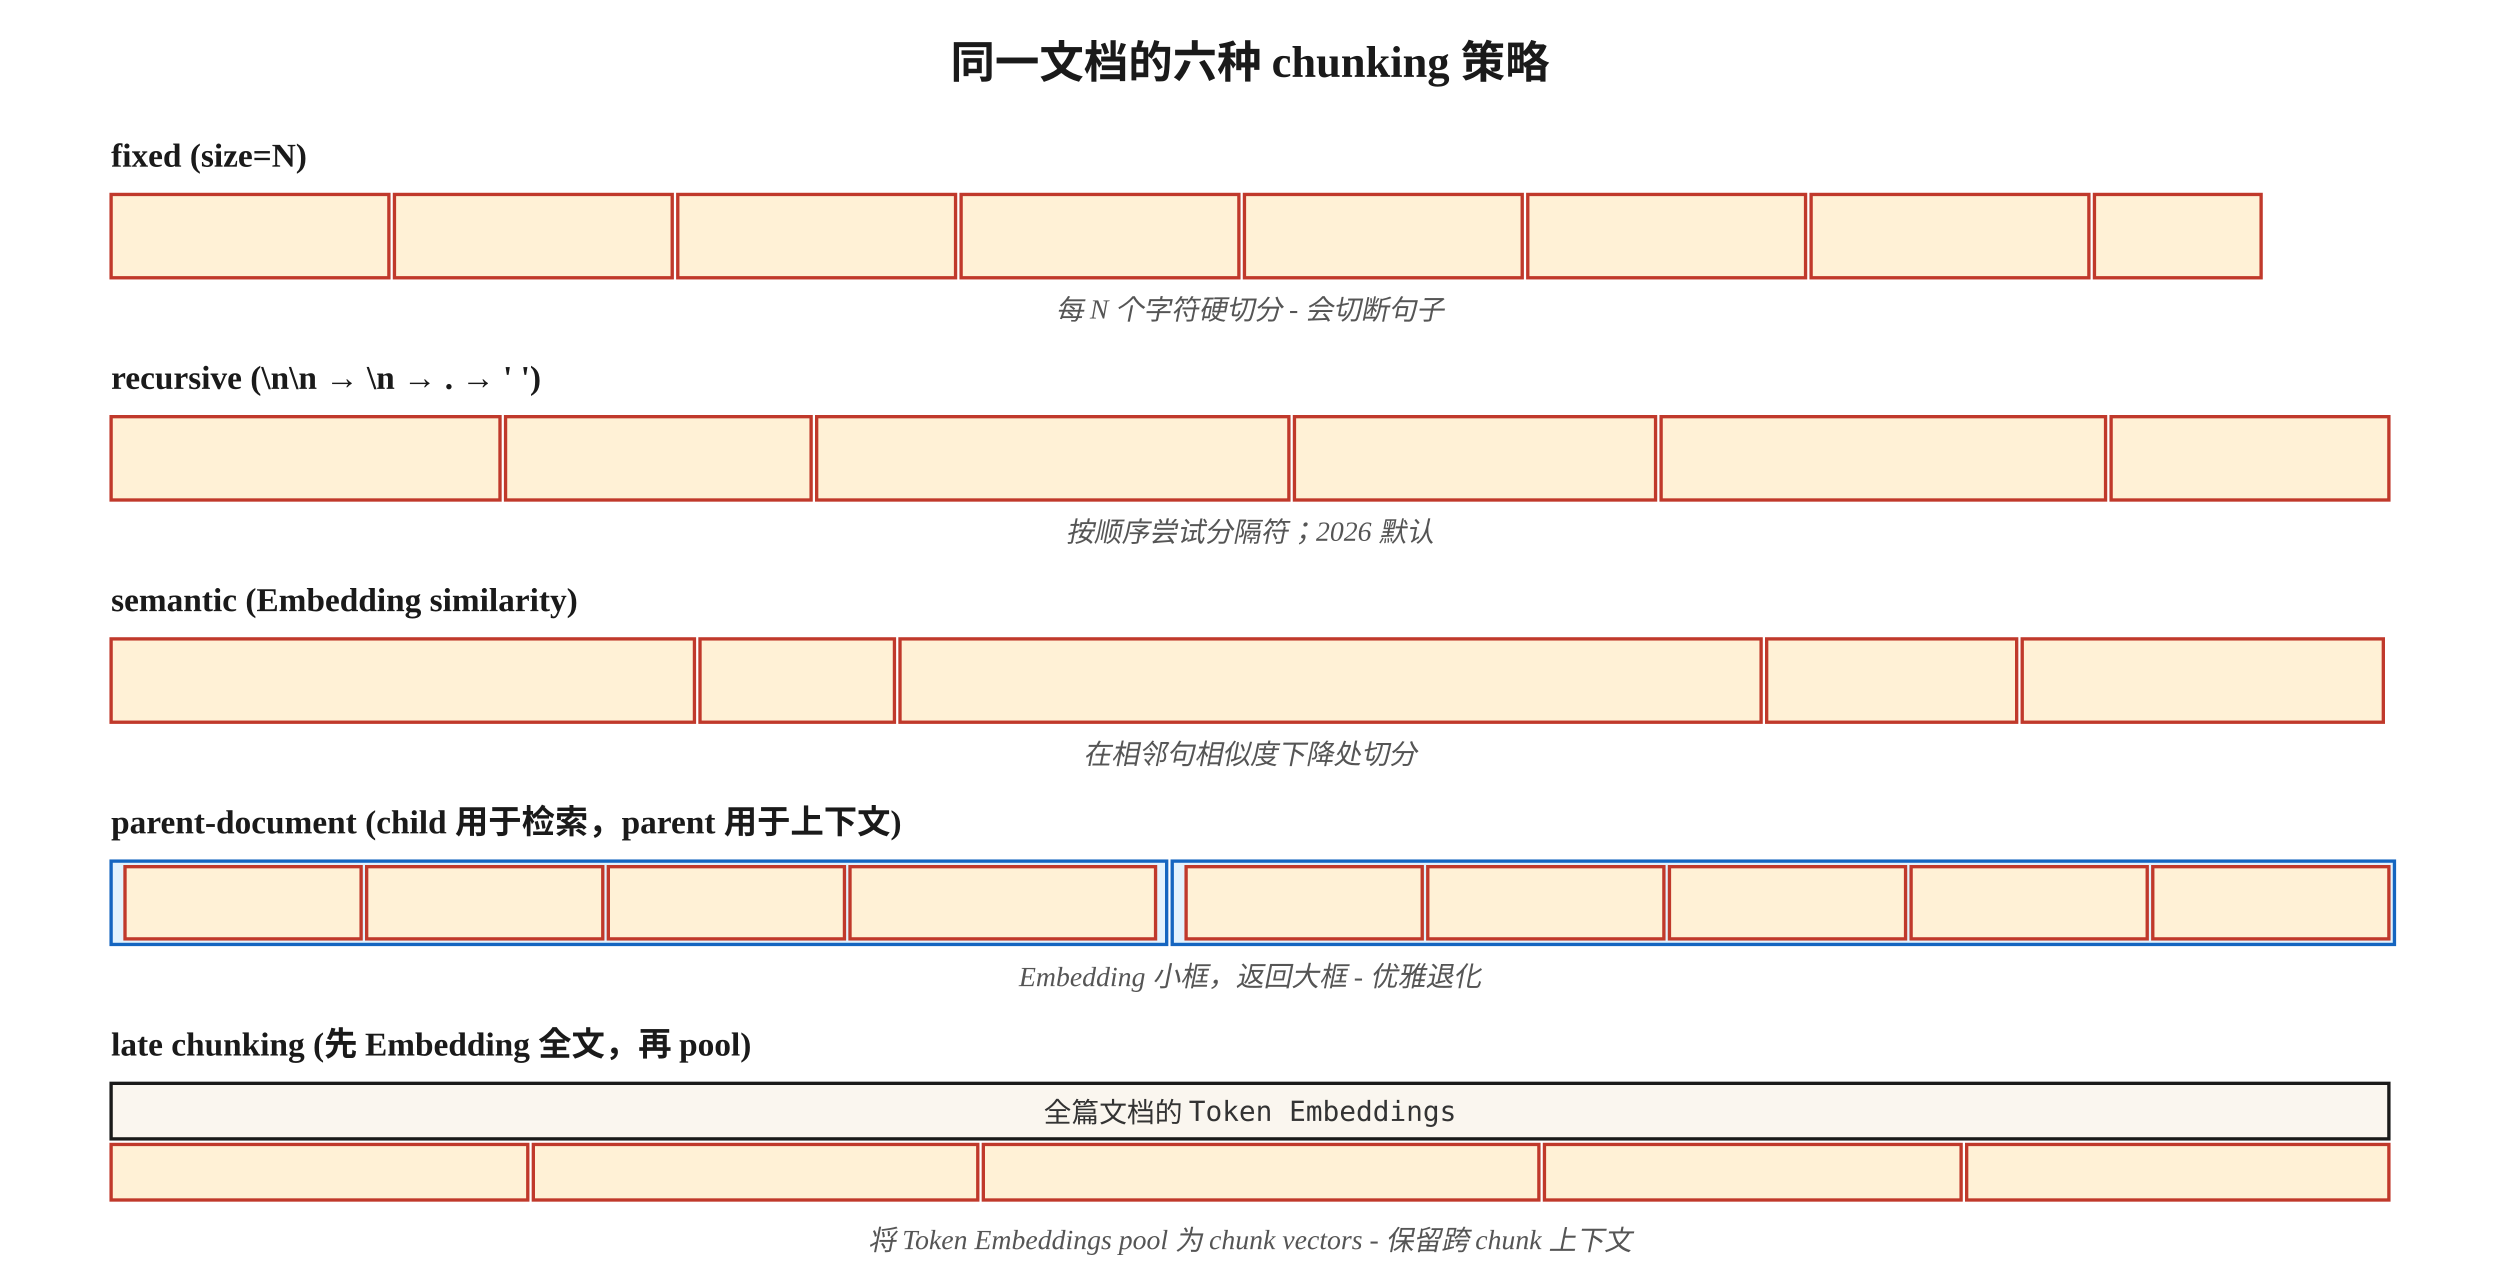
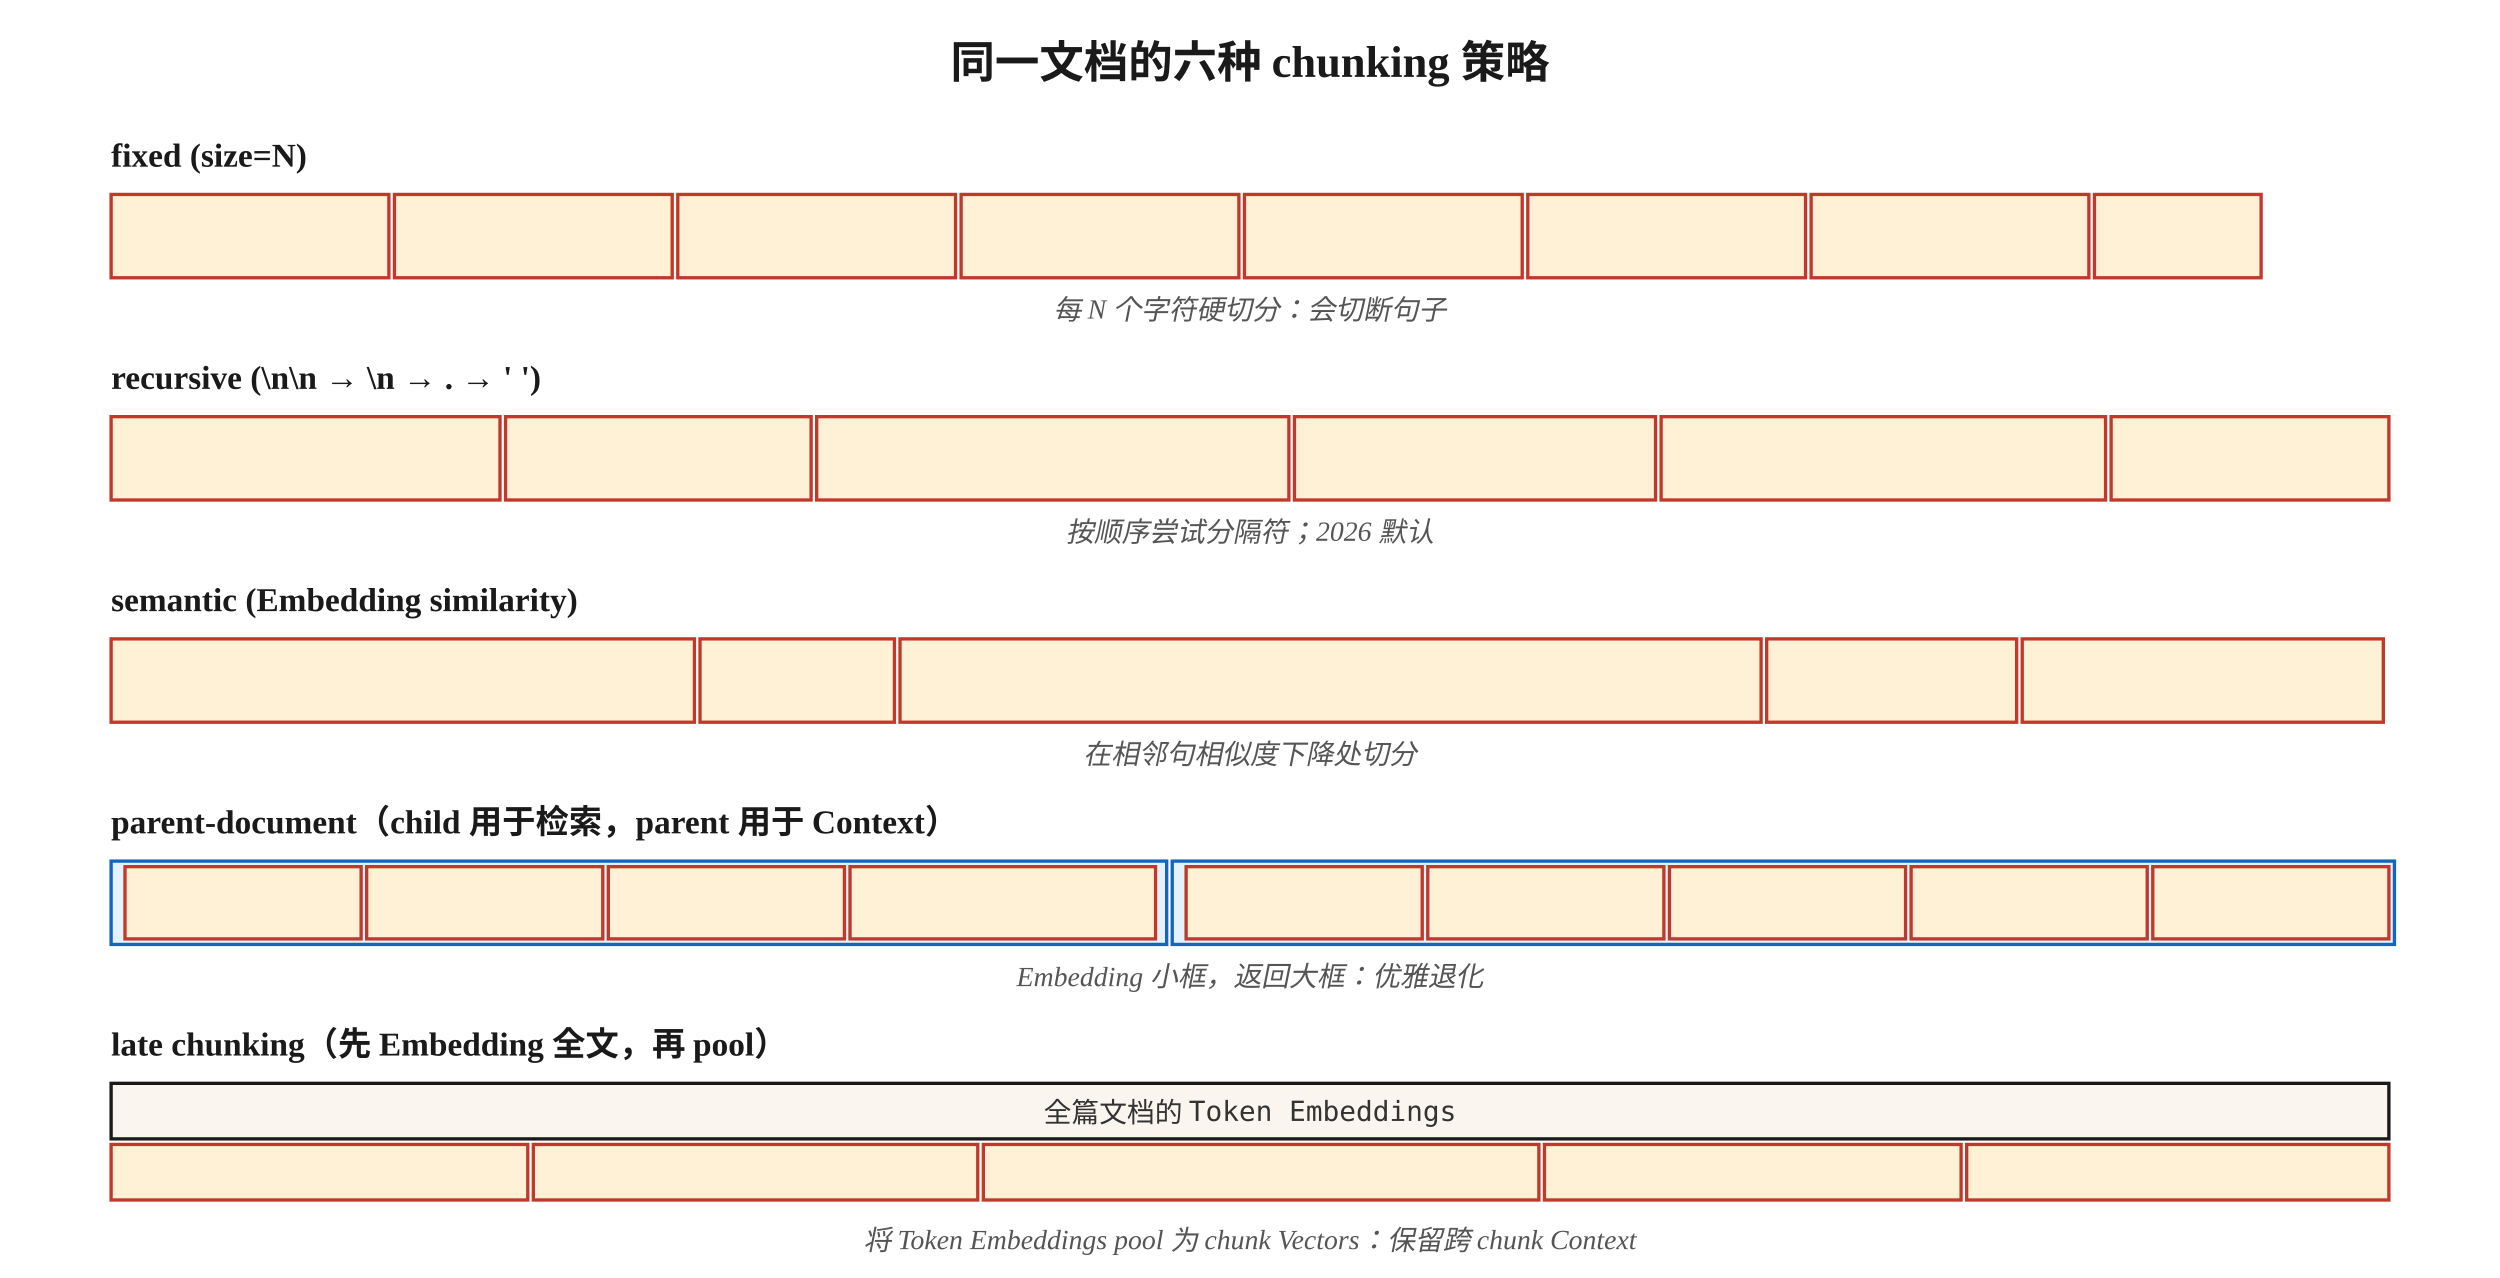
<svg xmlns="http://www.w3.org/2000/svg" viewBox="0 0 900 460" font-family="Georgia, 'Times New Roman', serif">
  <defs>
    <style>
      .box { fill: #faf6ef; stroke: #1a1a1a; stroke-width: 1.2; }
      .chunk { fill: #fff1d6; stroke: #c0392b; stroke-width: 1.2; }
      .parent { fill: #e3f2fd; stroke: #1565c0; stroke-width: 1.2; }
      .child { fill: #fff1d6; stroke: #c0392b; stroke-width: 1.2; }
      .label { font-size: 13px; font-weight: 600; fill: #1a1a1a; }
      .content { font-size: 10px; fill: #333; font-family: 'Menlo', monospace; }
      .caption { font-size: 10px; fill: #555; font-style: italic; }
      .title { font-size: 16px; font-weight: 700; fill: #1a1a1a; }
      .sub { font-size: 12px; font-weight: 600; fill: #1a1a1a; }
    </style>
  </defs>
  <text x="450" y="28" text-anchor="middle" class="title">同一文档的六种 chunking 策略</text>
  <text x="40" y="60" class="sub">fixed (size=N)</text>
  <rect x="40" y="70" width="100" height="30" class="chunk" />
  <rect x="142" y="70" width="100" height="30" class="chunk" />
  <rect x="244" y="70" width="100" height="30" class="chunk" />
  <rect x="346" y="70" width="100" height="30" class="chunk" />
  <rect x="448" y="70" width="100" height="30" class="chunk" />
  <rect x="550" y="70" width="100" height="30" class="chunk" />
  <rect x="652" y="70" width="100" height="30" class="chunk" />
  <rect x="754" y="70" width="60" height="30" class="chunk" />
-   <text x="450" y="115" text-anchor="middle" class="caption">每 N 个字符硬切分 - 会切断句子</text>
+   <text x="450" y="115" text-anchor="middle" class="caption">每 N 个字符硬切分：会切断句子</text>
  <text x="40" y="140" class="sub">recursive (\n\n → \n → . → ' ')</text>
  <rect x="40" y="150" width="140" height="30" class="chunk" />
  <rect x="182" y="150" width="110" height="30" class="chunk" />
  <rect x="294" y="150" width="170" height="30" class="chunk" />
  <rect x="466" y="150" width="130" height="30" class="chunk" />
  <rect x="598" y="150" width="160" height="30" class="chunk" />
  <rect x="760" y="150" width="100" height="30" class="chunk" />
  <text x="450" y="195" text-anchor="middle" class="caption">按顺序尝试分隔符；2026 默认</text>
  <text x="40" y="220" class="sub">semantic (Embedding similarity)</text>
  <rect x="40" y="230" width="210" height="30" class="chunk" />
  <rect x="252" y="230" width="70" height="30" class="chunk" />
  <rect x="324" y="230" width="310" height="30" class="chunk" />
  <rect x="636" y="230" width="90" height="30" class="chunk" />
  <rect x="728" y="230" width="130" height="30" class="chunk" />
  <text x="450" y="275" text-anchor="middle" class="caption">在相邻句相似度下降处切分</text>
-   <text x="40" y="300" class="sub">parent-document (child 用于检索，parent 用于上下文)</text>
+   <text x="40" y="300" class="sub">parent-document（child 用于检索，parent 用于 Context）</text>
  <rect x="40" y="310" width="380" height="30" class="parent" />
  <rect x="422" y="310" width="440" height="30" class="parent" />
  <rect x="45" y="312" width="85" height="26" class="child" />
  <rect x="132" y="312" width="85" height="26" class="child" />
  <rect x="219" y="312" width="85" height="26" class="child" />
  <rect x="306" y="312" width="110" height="26" class="child" />
  <rect x="427" y="312" width="85" height="26" class="child" />
  <rect x="514" y="312" width="85" height="26" class="child" />
  <rect x="601" y="312" width="85" height="26" class="child" />
  <rect x="688" y="312" width="85" height="26" class="child" />
  <rect x="775" y="312" width="85" height="26" class="child" />
-   <text x="450" y="355" text-anchor="middle" class="caption">Embedding 小框，返回大框 - 优雅退化</text>
-   <text x="40" y="380" class="sub">late chunking (先 Embedding 全文，再 pool)</text>
+   <text x="450" y="355" text-anchor="middle" class="caption">Embedding 小框，返回大框：优雅退化</text>
+   <text x="40" y="380" class="sub">late chunking（先 Embedding 全文，再 pool）</text>
  <rect x="40" y="390" width="820" height="20" class="box" />
  <text x="450" y="404" text-anchor="middle" class="content">全篇文档的 Token Embeddings</text>
  <rect x="40" y="412" width="150" height="20" class="chunk" />
  <rect x="192" y="412" width="160" height="20" class="chunk" />
  <rect x="354" y="412" width="200" height="20" class="chunk" />
  <rect x="556" y="412" width="150" height="20" class="chunk" />
  <rect x="708" y="412" width="152" height="20" class="chunk" />
-   <text x="450" y="450" text-anchor="middle" class="caption">将 Token Embeddings pool 为 chunk vectors - 保留跨 chunk 上下文</text>
+   <text x="450" y="450" text-anchor="middle" class="caption">将 Token Embeddings pool 为 chunk Vectors：保留跨 chunk Context</text>
</svg>
